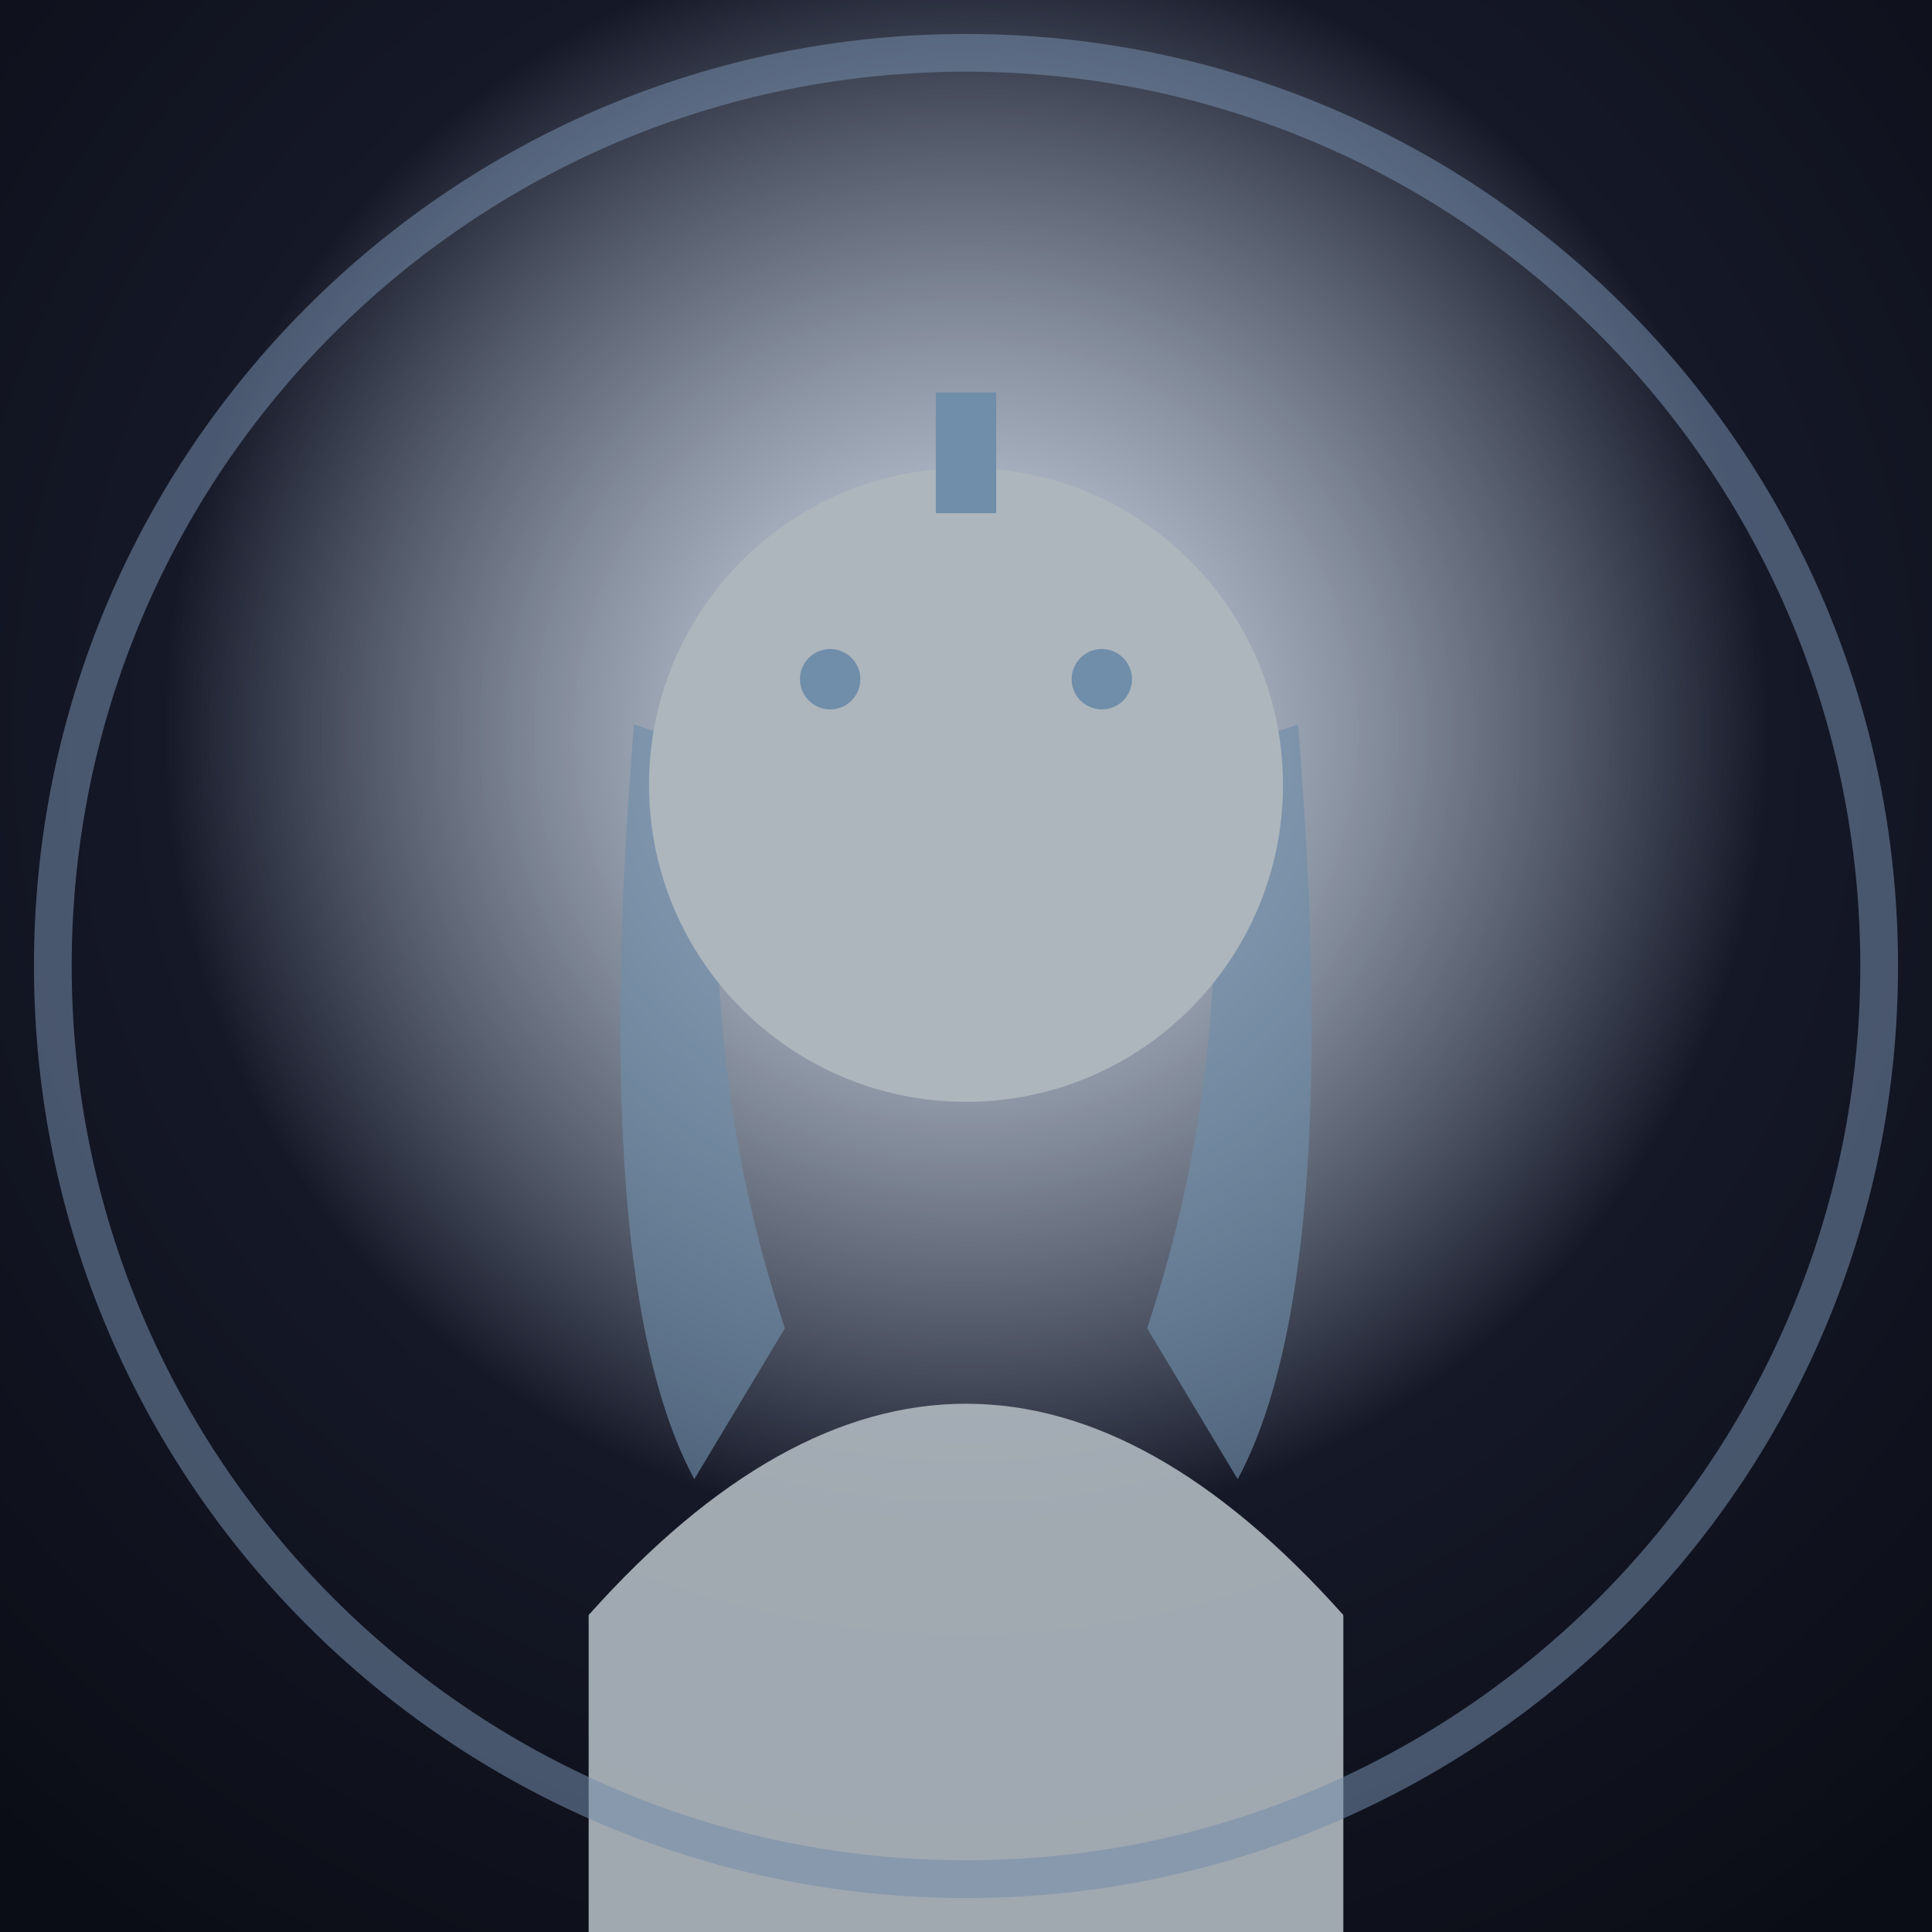
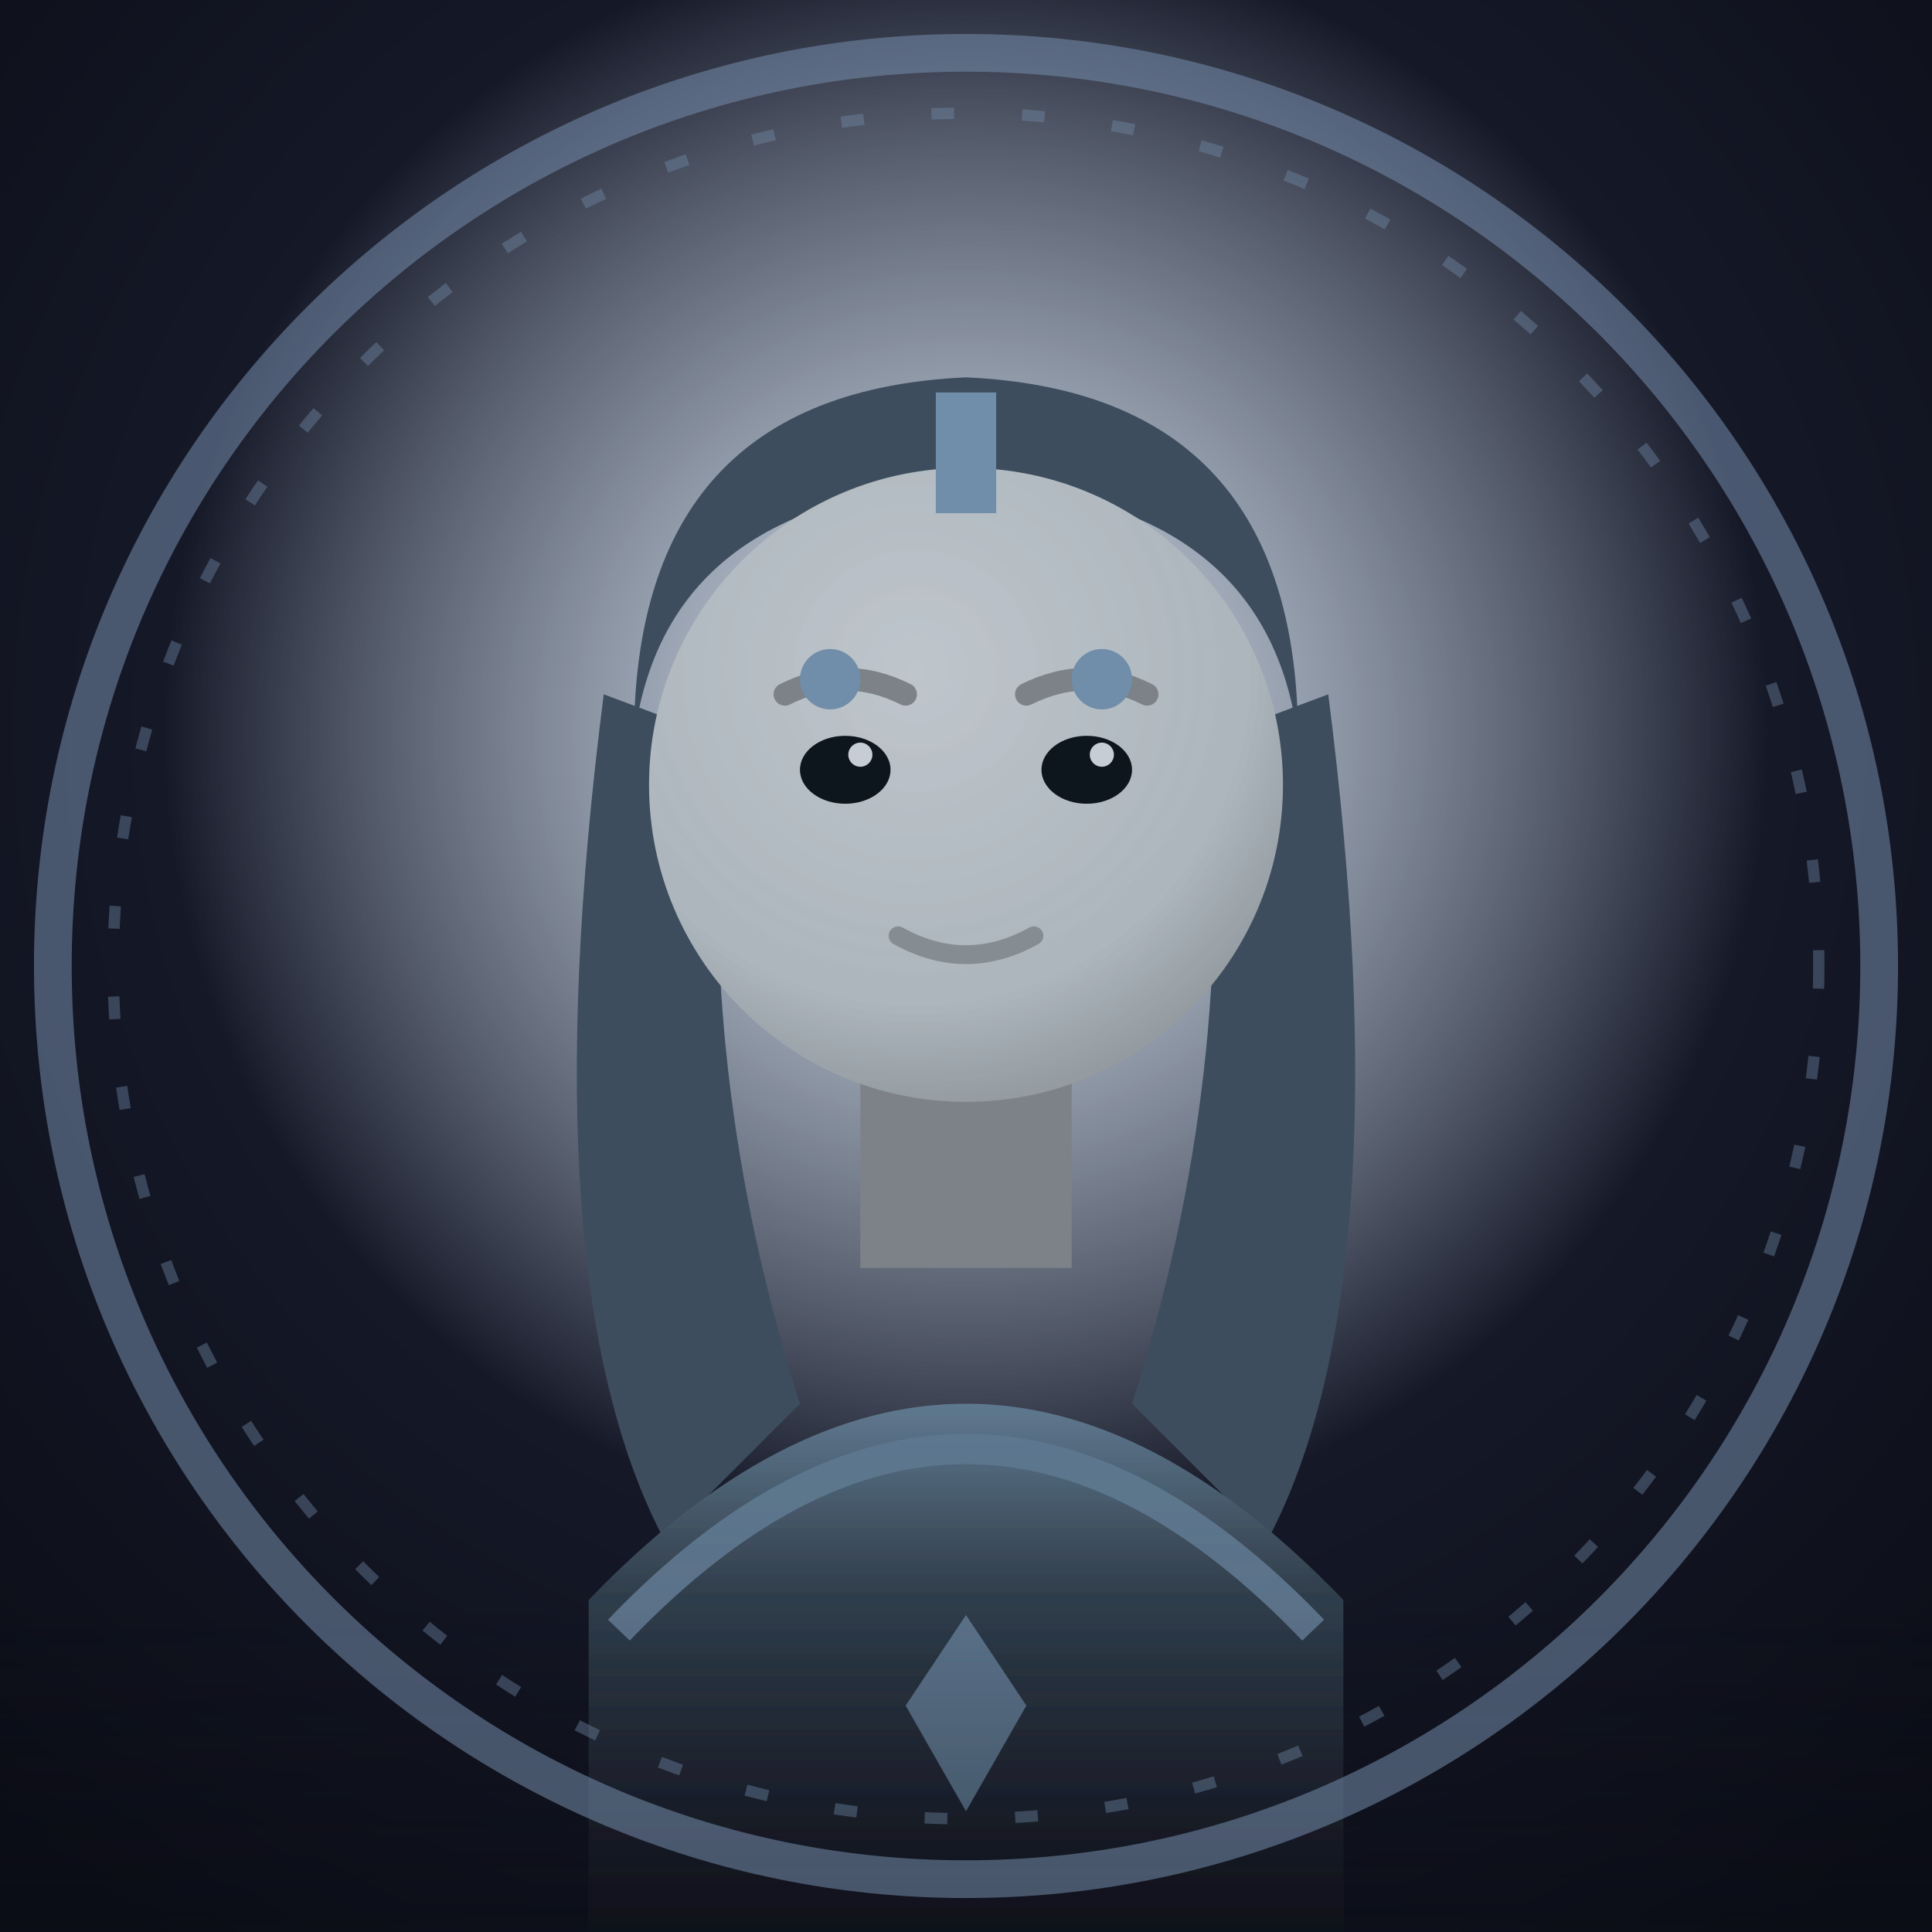
<svg xmlns="http://www.w3.org/2000/svg" viewBox="0 0 256 256" role="img" aria-label="warforged female">
  <defs>
    <radialGradient id="bg" cx="50%" cy="38%" r="75%">
      <stop offset="0%" stop-color="#748cab" stop-opacity="0.30" />
      <stop offset="55%" stop-color="#151827" />
      <stop offset="100%" stop-color="#0b0d16" />
    </radialGradient>
+     <radialGradient id="hd" cx="42%" cy="32%" r="85%">
+       <stop offset="0%" stop-color="#bfc5cc" />
+       <stop offset="62%" stop-color="#adb5bd" />
+       <stop offset="100%" stop-color="#7d8288" />
+     </radialGradient>
+     <linearGradient id="arm" x1="0" y1="0" x2="0" y2="1">
+       <stop offset="0%" stop-color="#637791" />
+       <stop offset="35%" stop-color="#343f4d" />
+       <stop offset="100%" stop-color="#10121c" />
+     </linearGradient>
    <linearGradient id="veil" x1="0" y1="0" x2="0" y2="1">
      <stop offset="0%" stop-color="#0b0d16" stop-opacity="0" />
      <stop offset="100%" stop-color="#0b0d16" />
    </linearGradient>
  </defs>
  <rect width="256" height="256" fill="url(#bg)" />
  <g style="filter: hue-rotate(-6deg)">
-     <path d="M84 96 Q78 170 92 196 L104 176 Q92 140 96 100 Z" fill="#748cab" opacity="0.65" />
-     <path d="M172 96 Q178 170 164 196 L152 176 Q164 140 160 100 Z" fill="#748cab" opacity="0.65" />
-     <path d="M78 214 Q128 158 178 214 L178 256 L78 256 Z" fill="#adb5bd" opacity="0.92" />
-     <circle cx="128" cy="104" r="42" fill="#adb5bd" />
+     <path d="M80 92 Q70 170 88 204 L106 186 Q92 142 96 98 Z" fill="#404d5e" />
+     <path d="M176 92 Q186 170 168 204 L150 186 Q164 142 160 98 Z" fill="#404d5e" />
+     <path d="M84 98 Q84 52 128 50 Q172 52 172 98 Q168 66 128 64 Q88 66 84 98 Z" fill="#404d5e" />
+     <rect x="114" y="134" width="28" height="34" fill="#7d8288" />
+     <path d="M78 212 Q128 160 178 212 L178 256 L78 256 Z" fill="url(#arm)" />
+     <path d="M82 216 Q128 168 174 216" fill="none" stroke="#637791" stroke-width="4" opacity="0.9" />
+     <path d="M120 226 L128 214 L136 226 L128 240 Z" fill="#637791" opacity="0.9" />
+     <circle cx="128" cy="104" r="42" fill="url(#hd)" />
+     <ellipse cx="112" cy="102" rx="6" ry="4.5" fill="#10121c" />
+     <ellipse cx="144" cy="102" rx="6" ry="4.5" fill="#10121c" />
+     <circle cx="114" cy="100" r="1.6" fill="#e8ecf4" opacity="0.85" />
+     <circle cx="146" cy="100" r="1.6" fill="#e8ecf4" opacity="0.85" />
+     <path d="M104 92 Q112 88 120 92" stroke="#7d8288" stroke-width="3" fill="none" stroke-linecap="round" />
+     <path d="M136 92 Q144 88 152 92" stroke="#7d8288" stroke-width="3" fill="none" stroke-linecap="round" />
+     <path d="M119 124 Q128 129 137 124" stroke="#7d8288" stroke-width="2.5" fill="none" stroke-linecap="round" opacity="0.8" />
    <circle cx="110" cy="90" r="4" fill="#748cab" />
    <circle cx="146" cy="90" r="4" fill="#748cab" />
    <rect x="124" y="52" width="8" height="16" fill="#748cab" />
  </g>
+   <rect x="0" y="212" width="256" height="44" fill="url(#veil)" opacity="0.35" />
  <circle cx="128" cy="128" r="121" fill="none" stroke="#748cab" stroke-width="5" opacity="0.55" />
+   <circle cx="128" cy="128" r="113" fill="none" stroke="#748cab" stroke-width="1.5" stroke-dasharray="3 9" opacity="0.4" />
</svg>
